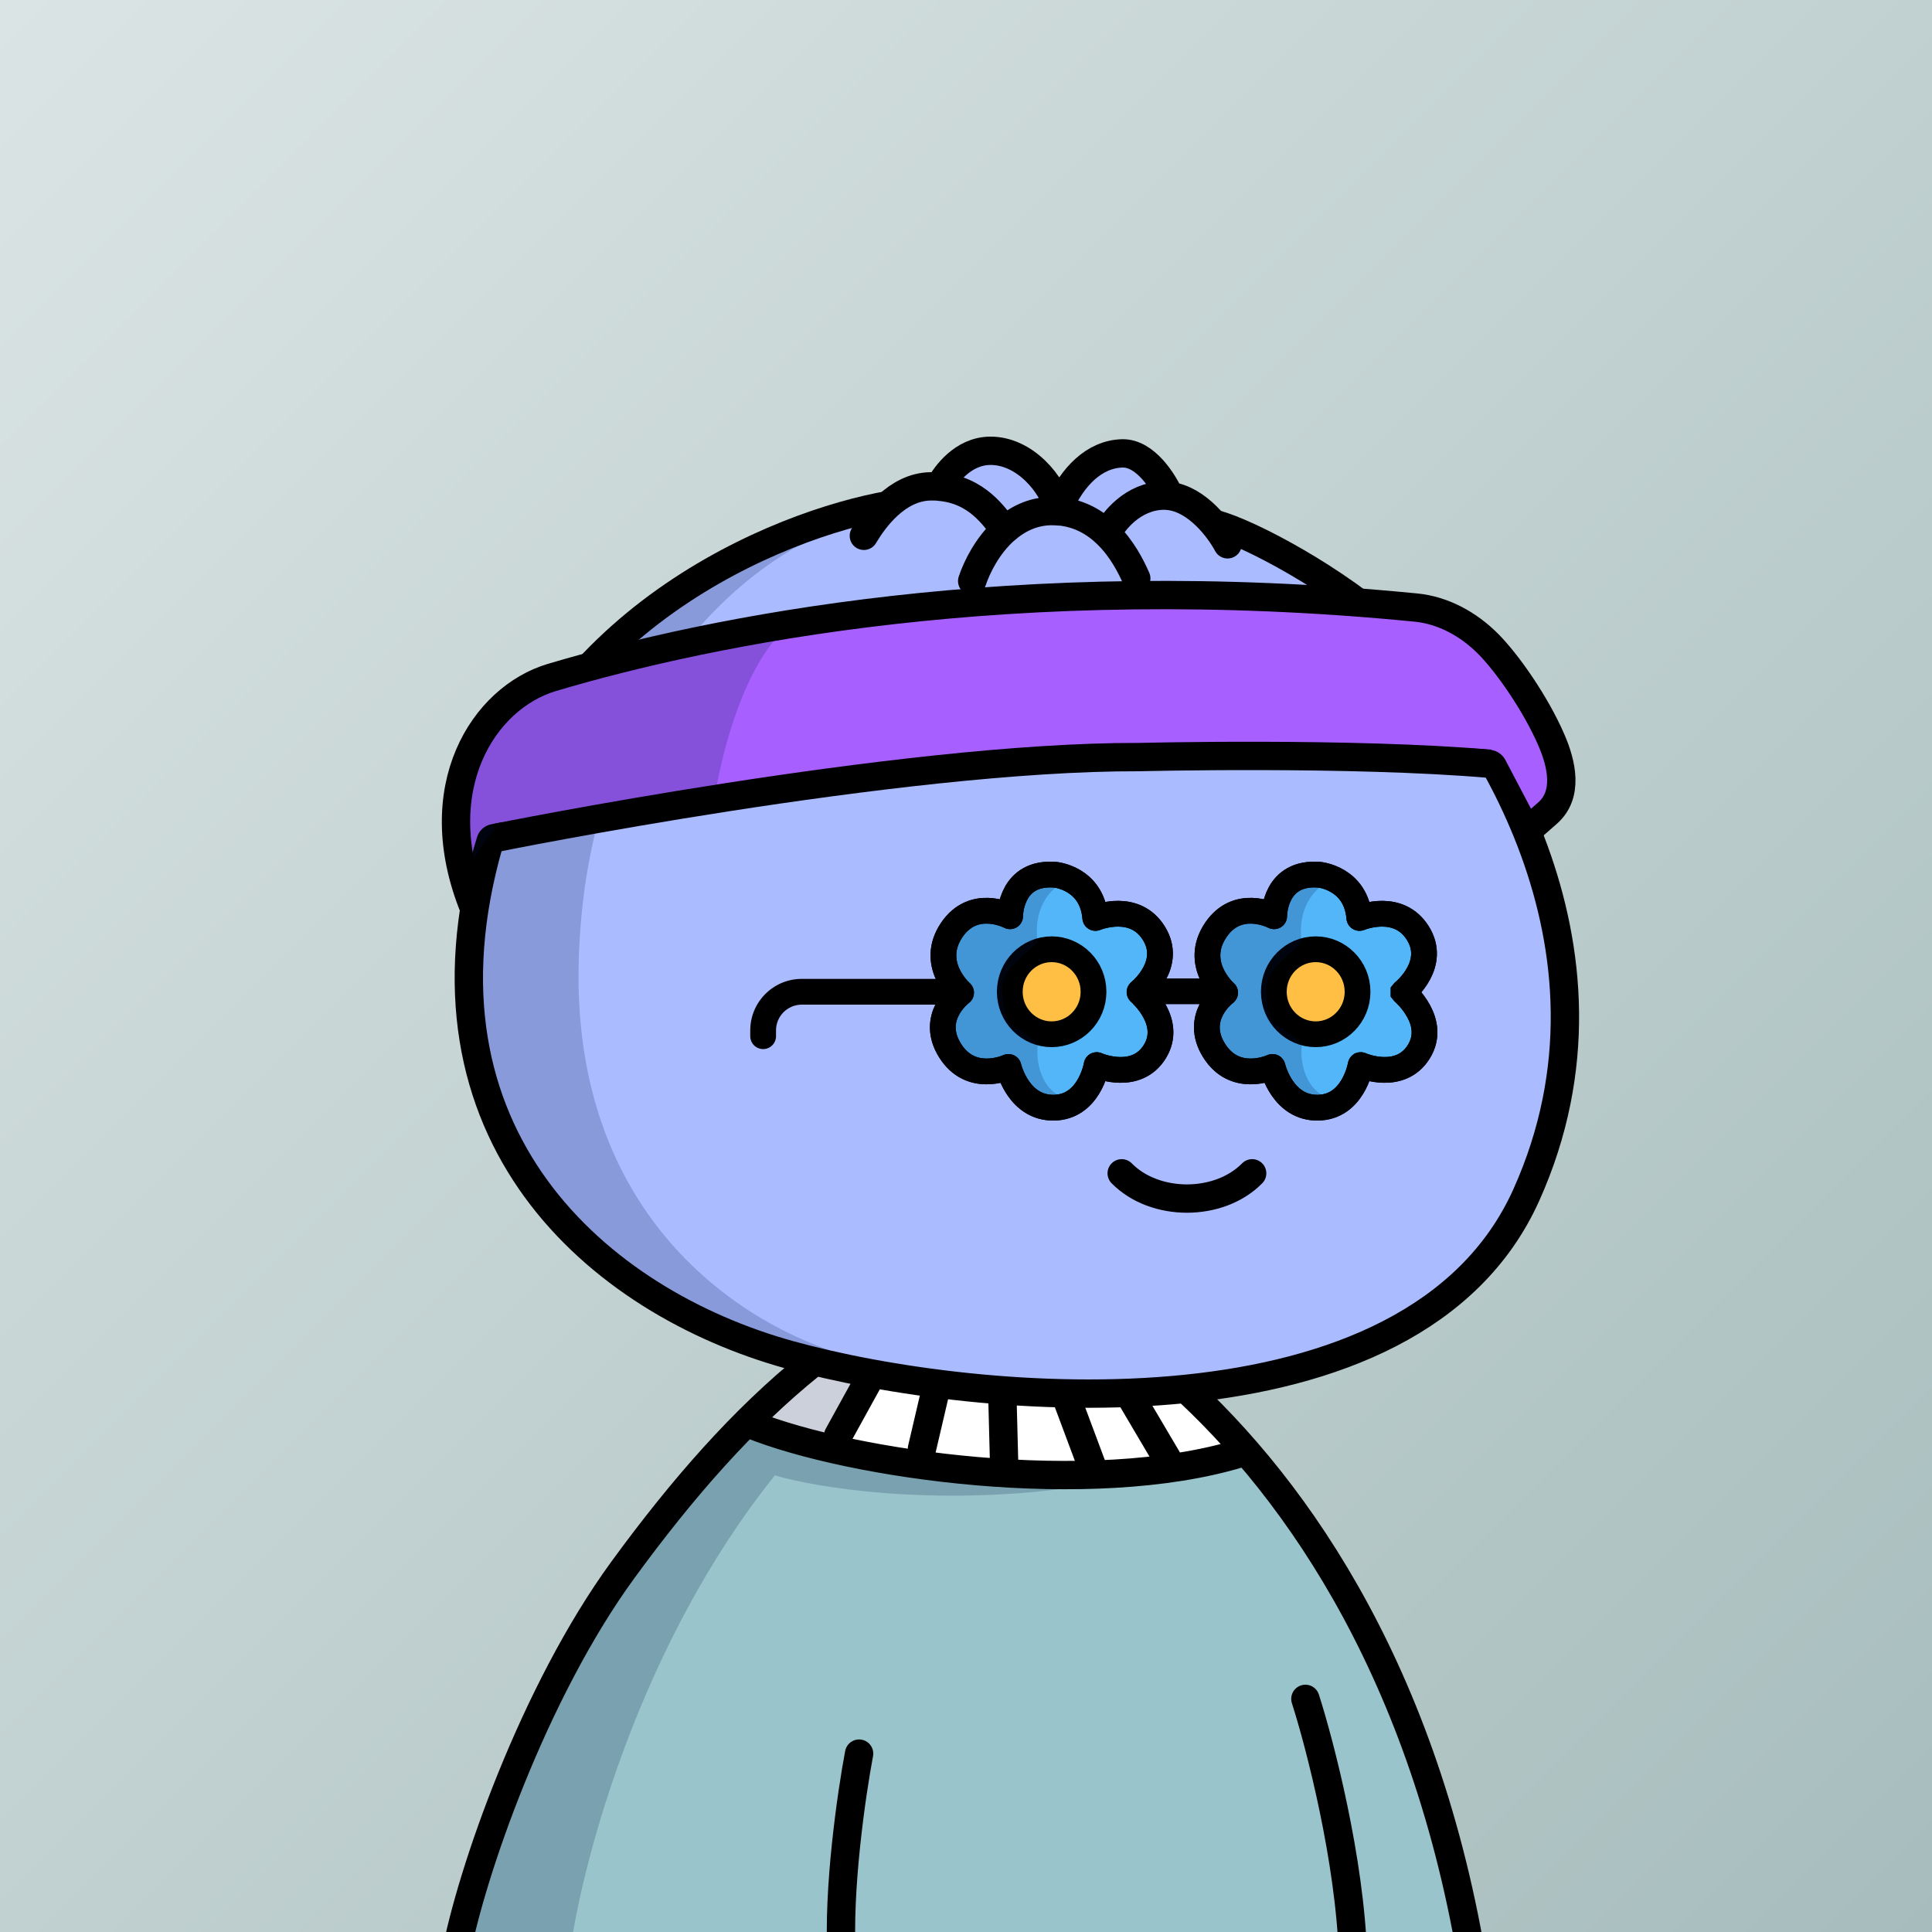
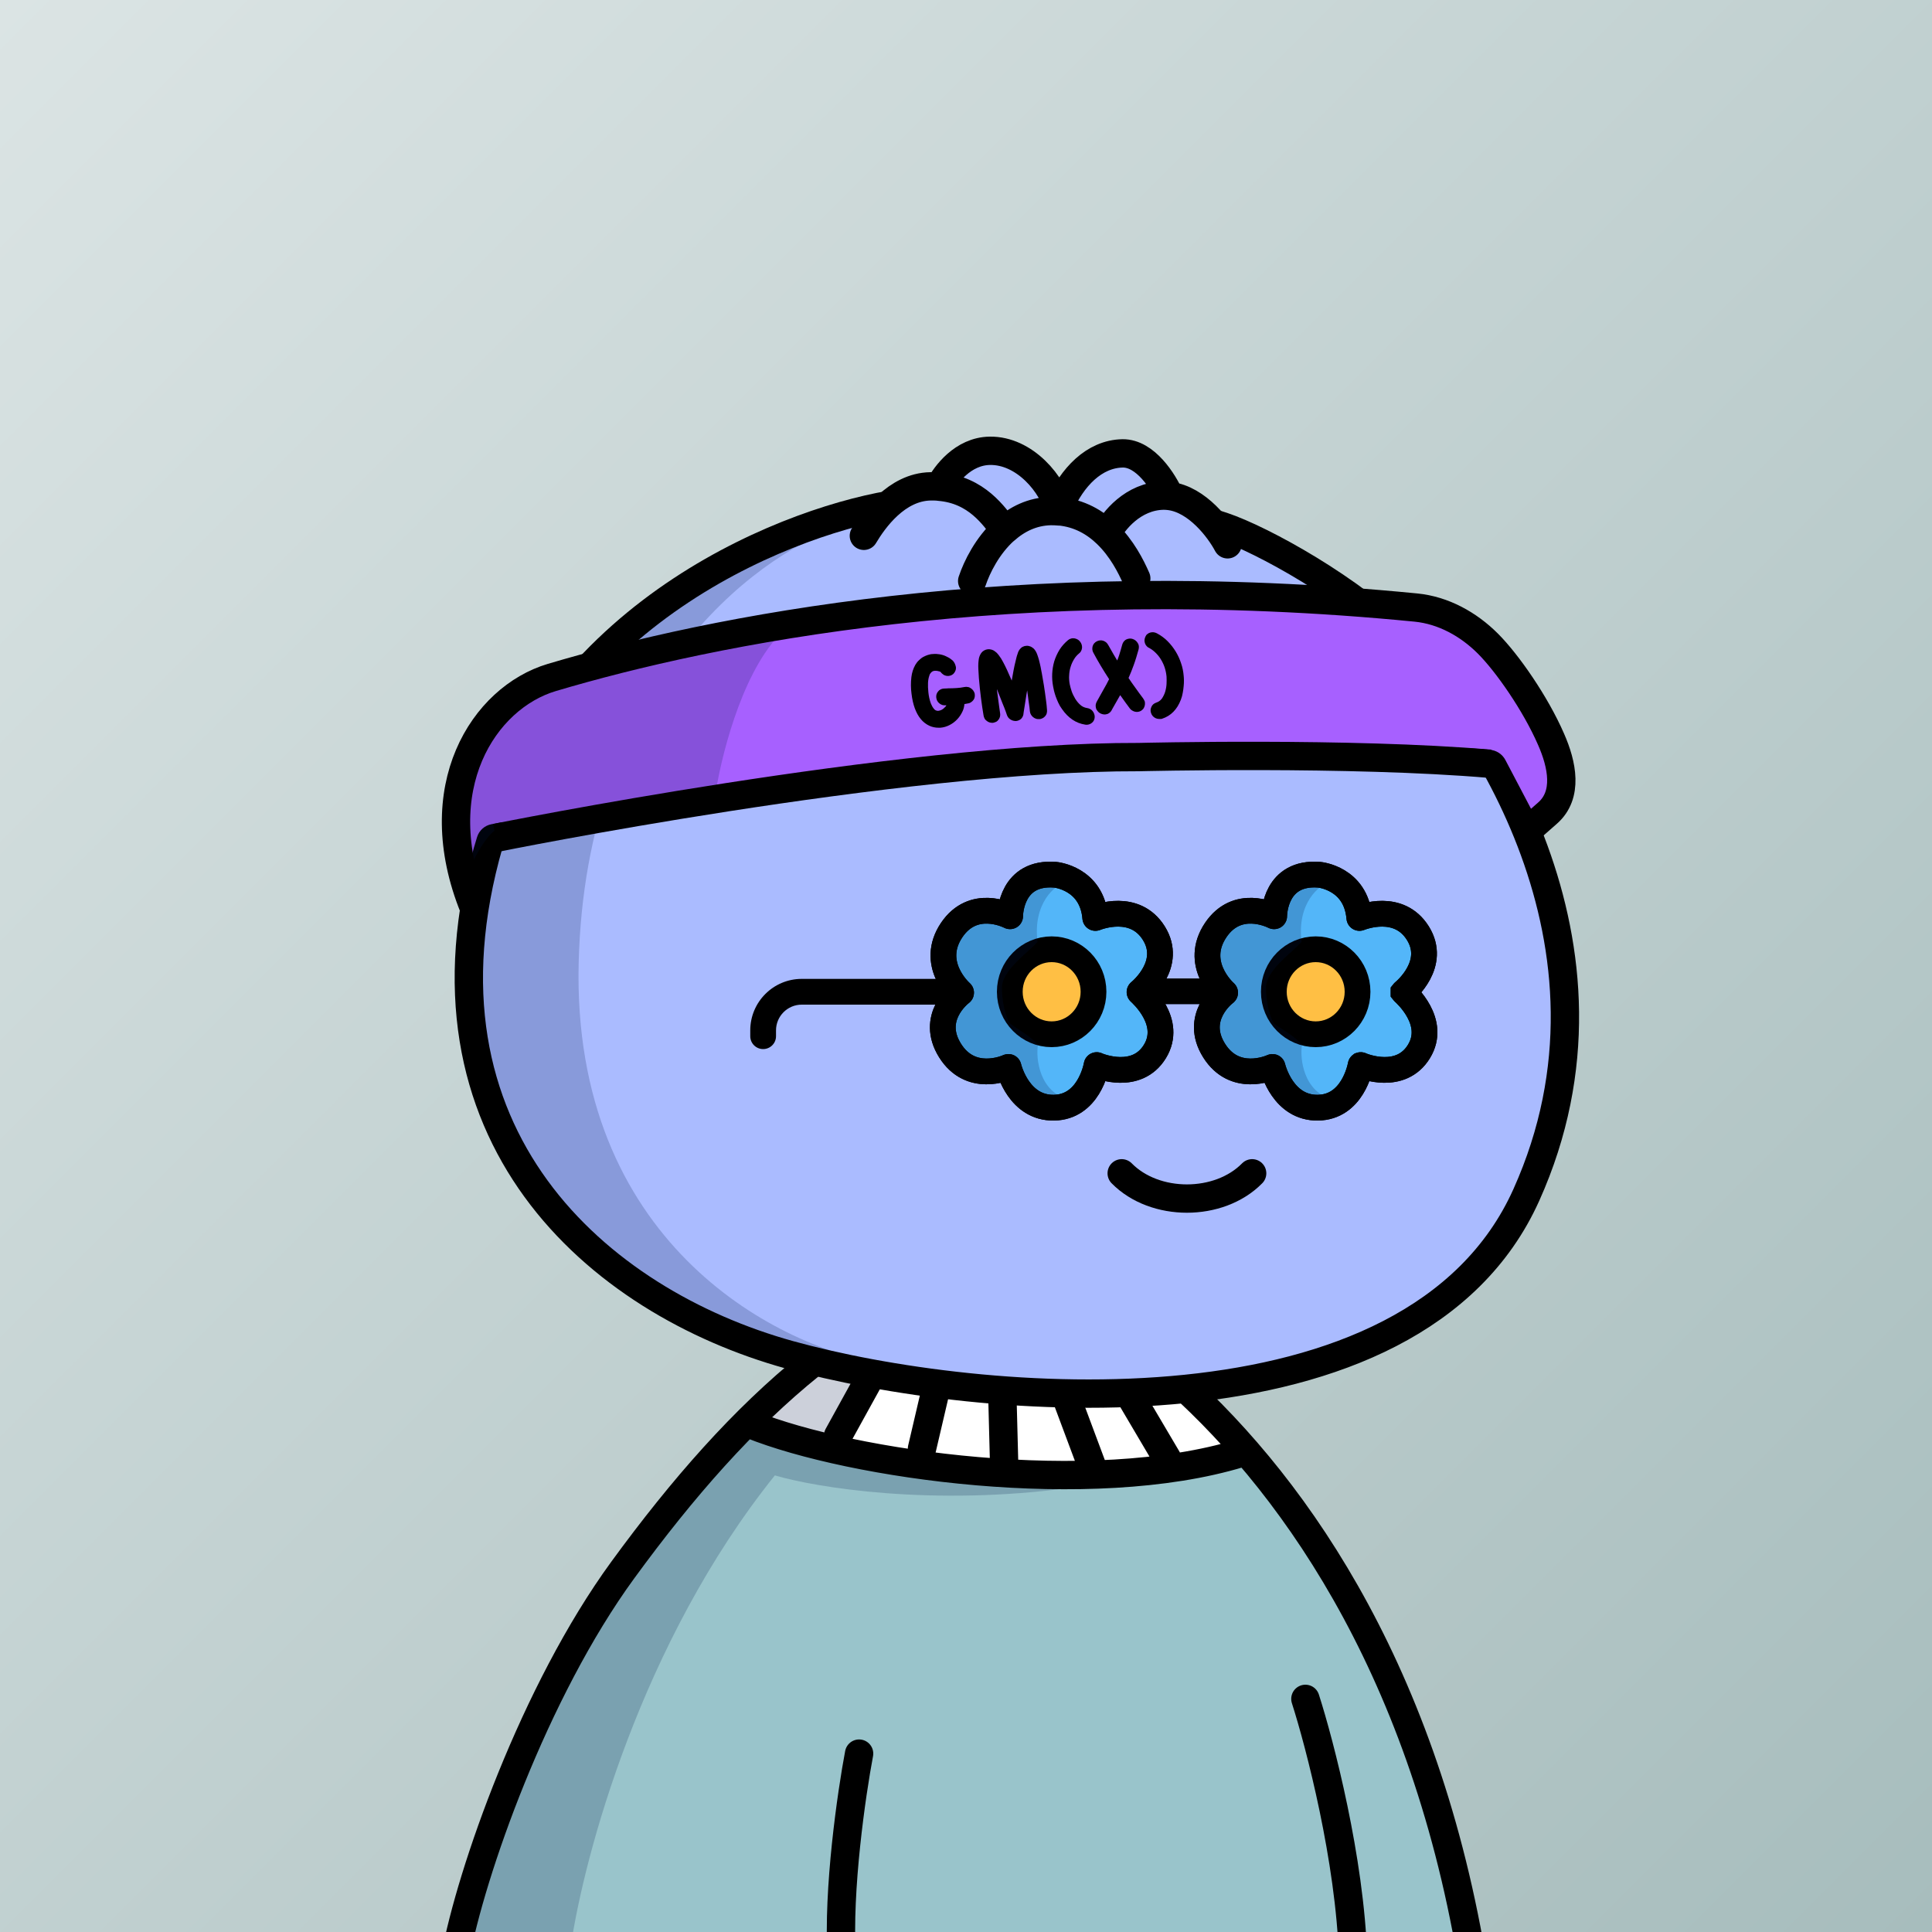
<svg xmlns="http://www.w3.org/2000/svg" preserveAspectRatio="xMidYMin meet" fill="none" viewBox="0 0 1500 1500">
  <g>
    <path fill="url(#prefix__paint0_linear_53_28788)" d="M0 0h1500v1500H0z" />
    <defs>
      <linearGradient id="prefix__paint0_linear_53_28788" x1="0" y1="0" x2="1500" y2="1500" gradientUnits="userSpaceOnUse">
        <stop stop-color="#DBE4E4" />
        <stop offset="1" stop-color="#A7BDBD" />
      </linearGradient>
    </defs>
    <g clip-path="url(#clip0_491_685)">
      <path d="M773 1011.5C543.4 1029.9 398.667 1353.5 355 1513H1138.5C1075.7 1127 868.667 1017.83 773 1011.5Z" fill="#99C4CB" />
      <path d="M962.5 1126C854.1 1166.8 658.333 1130.67 574 1107.5C598 1077.17 671.6 1016.1 774 1014.5C876.4 1012.9 942.333 1088.17 962.5 1126Z" fill="white" />
      <path d="M409.87 1339.62C462.691 1207.98 569.086 1113.24 605.384 1082.33L674 1033.5L749.5 1019.5C701.059 1045.48 675.372 1081.51 640 1120.5L648.5 1131.5L832 1155C723.6 1169.8 633.231 1154.83 601.597 1145.5C497.4 1275.38 453.489 1441.33 443.159 1511H353.699C350.414 1508.73 357.049 1471.27 409.87 1339.62Z" fill="#001647" fill-opacity="0.2" />
      <path d="M353.5 1519.5C365.5 1454.33 414.5 1313.6 483.5 1219C530.101 1155.11 577.468 1101.29 629.141 1059.66C710.278 994.299 826.037 996.323 905.02 1064.27C1000.08 1146.05 1103.44 1290.29 1142.5 1519.5M1013.5 1319C1024.83 1354.33 1048.1 1443.9 1050.5 1519.5M667 1361.5C661.167 1392.33 650.3 1467.1 653.5 1519.5M650.709 1114.61L701.499 1022.5M715.831 1124.68L740.999 1017M779.554 1134.48L776.499 1017M847.516 1137.5L802.499 1017M906.146 1132.43L844.499 1028M583 1106C661.315 1137.44 846.556 1163.72 963 1128.29" stroke="black" stroke-width="22" stroke-linecap="round" />
    </g>
    <defs>
      <clipPath id="clip0_491_685">
        <rect width="1500" height="1500" fill="white" />
      </clipPath>
    </defs>
    <g clip-path="url(#clip0_497_1194)">
      <path d="M379.667 654.812C432.345 471.574 618.472 401.981 699.114 390.653C740.985 382.718 849.655 375.215 949.364 408.675C980 418.956 1049.88 457.388 1091.92 499.818C1144.47 552.856 1272.97 732.052 1185.05 927.725C1097.12 1123.4 758.414 1092.29 612.749 1051.82C464.472 1010.63 314.48 881.563 379.667 654.812Z" fill="#AABBFF" />
      <path d="M449.293 747.204C454.734 531.068 585.306 432.345 649.911 410C432.292 459.565 365.296 655.455 364 747.204C377.99 984.871 584.496 1053.43 681 1058C601.498 1044.46 443.853 963.339 449.293 747.204Z" fill="#001647" fill-opacity="0.2" />
      <path d="M379.667 654.812C432.345 471.574 618.472 401.981 699.114 390.653C740.985 382.718 849.655 375.215 949.364 408.675C980 418.956 1049.88 457.388 1091.92 499.818C1144.47 552.856 1272.97 732.052 1185.05 927.725C1097.12 1123.4 758.414 1092.29 612.749 1051.82C464.472 1010.63 314.48 881.563 379.667 654.812Z" stroke="black" stroke-width="22" stroke-linecap="round" />
    </g>
    <defs>
      <clipPath id="prefix__clip0_299_662">
        <path fill="#fff" d="M0 0h1500v1500H0z" />
      </clipPath>
    </defs>
    <g clip-path="url(#clip0_624_3550)">
      <path d="M860.753 778.254C855.989 772.147 849.895 767.208 842.935 763.81C835.975 760.413 828.332 758.647 820.587 758.647C812.842 758.647 805.198 760.413 798.238 763.81C791.278 767.208 785.184 772.147 780.42 778.254" stroke="black" stroke-width="22" stroke-miterlimit="10" stroke-linecap="round" />
      <path d="M870.881 910.959C896.594 937.099 946.448 937.099 972.168 910.959" stroke="black" stroke-width="22" stroke-miterlimit="10" stroke-linecap="round" />
      <path d="M1052.5 778.254C1047.74 772.147 1041.64 767.208 1034.68 763.81C1027.72 760.413 1020.08 758.647 1012.33 758.647C1004.59 758.647 996.946 760.413 989.985 763.81C983.025 767.208 976.931 772.147 972.167 778.254" stroke="black" stroke-width="22" stroke-miterlimit="10" stroke-linecap="round" />
    </g>
    <defs>
      <clipPath id="clip0_624_3550">
        <rect width="1500" height="1500" fill="white" />
      </clipPath>
    </defs>
    <g clip-path="url(#clip0_924_580)">
      <path d="M582.499 804.5C582.499 810.023 586.976 814.5 592.499 814.5C598.022 814.5 602.499 810.023 602.499 804.5H582.499ZM747.333 760L622.499 760L622.499 780L747.333 780L747.333 760ZM582.499 800V804.5H602.499V800H582.499ZM622.499 760C600.408 760 582.499 777.908 582.499 800H602.499C602.499 788.954 611.453 780 622.499 780L622.499 760Z" fill="black" />
      <path d="M894.386 769.667H939.5" stroke="black" stroke-width="20" stroke-miterlimit="10" />
      <path d="M989.139 711.37C989.153 711.379 989.168 711.384 989.185 711.384C989.201 711.385 989.217 711.38 989.231 711.372C989.245 711.364 989.256 711.352 989.264 711.338C989.271 711.323 989.275 711.307 989.273 711.291C989.273 708.797 990.302 676.51 1024.25 679.154C1024.25 679.154 1052.73 681.648 1055.38 712.609C1055.38 712.623 1055.39 712.637 1055.4 712.649C1055.4 712.661 1055.41 712.672 1055.43 712.679C1055.44 712.687 1055.45 712.692 1055.47 712.693C1055.48 712.695 1055.5 712.693 1055.51 712.688C1057.55 711.899 1086.02 700.802 1100.84 724.526C1115.66 748.25 1091.4 768.865 1089.77 770.175C1089.76 770.184 1089.75 770.195 1089.74 770.207C1089.74 770.219 1089.73 770.233 1089.73 770.246C1089.73 770.26 1089.74 770.273 1089.74 770.285C1089.75 770.297 1089.76 770.308 1089.77 770.317C1091.29 771.825 1115.74 793.449 1101.63 816.416C1087.53 839.382 1058.56 827.946 1056.54 826.928C1056.53 826.92 1056.51 826.915 1056.5 826.914C1056.48 826.913 1056.47 826.916 1056.45 826.922C1056.44 826.929 1056.43 826.938 1056.42 826.95C1056.41 826.962 1056.4 826.977 1056.4 826.991C1056.01 829.186 1050.02 859.642 1023.17 859.997C996.331 860.352 988.538 830.488 988.031 828.428C988.028 828.415 988.022 828.403 988.013 828.393C988.005 828.382 987.994 828.374 987.982 828.368C987.97 828.362 987.957 828.359 987.944 828.358C987.93 828.358 987.917 828.36 987.905 828.365C986.014 829.225 958.529 841.055 942.611 815.603C926.693 790.15 949.534 772.03 951.156 770.791C951.167 770.783 951.176 770.772 951.183 770.76C951.189 770.747 951.193 770.734 951.193 770.72C951.193 770.706 951.189 770.692 951.183 770.68C951.176 770.667 951.167 770.657 951.156 770.649C949.573 769.228 926.574 747.864 943.893 722.088C960.507 697.495 987.019 710.297 989.139 711.37Z" fill="#53B6F9" stroke="black" stroke-width="20" stroke-miterlimit="10" />
      <path d="M784.139 711.37C784.153 711.379 784.168 711.384 784.185 711.384C784.201 711.385 784.217 711.38 784.231 711.372C784.245 711.364 784.256 711.352 784.264 711.338C784.271 711.323 784.275 711.307 784.273 711.291C784.273 708.797 785.302 676.51 819.251 679.154C819.251 679.154 847.732 681.648 850.383 712.609C850.384 712.623 850.389 712.637 850.397 712.649C850.404 712.661 850.414 712.672 850.427 712.679C850.439 712.687 850.453 712.692 850.467 712.693C850.481 712.695 850.496 712.693 850.509 712.688C852.55 711.899 881.024 700.802 895.843 724.526C910.661 748.25 886.404 768.865 884.766 770.175C884.756 770.184 884.748 770.195 884.743 770.207C884.737 770.219 884.734 770.233 884.734 770.246C884.734 770.26 884.737 770.273 884.743 770.285C884.748 770.297 884.756 770.308 884.766 770.317C886.285 771.825 910.74 793.449 896.634 816.416C882.527 839.382 853.563 827.946 851.538 826.928C851.525 826.92 851.511 826.915 851.496 826.914C851.481 826.913 851.466 826.916 851.453 826.922C851.439 826.929 851.427 826.938 851.419 826.95C851.41 826.962 851.405 826.977 851.403 826.991C851.008 829.186 845.019 859.642 818.175 859.997C791.331 860.352 783.538 830.488 783.031 828.428C783.028 828.415 783.022 828.403 783.013 828.393C783.005 828.382 782.994 828.374 782.982 828.368C782.97 828.362 782.957 828.359 782.944 828.358C782.93 828.358 782.917 828.36 782.905 828.365C781.014 829.225 753.529 841.055 737.611 815.603C721.693 790.15 744.534 772.03 746.156 770.791C746.167 770.783 746.176 770.772 746.183 770.76C746.189 770.747 746.193 770.734 746.193 770.72C746.193 770.706 746.189 770.692 746.183 770.68C746.176 770.667 746.167 770.657 746.156 770.649C744.573 769.228 721.574 747.864 738.893 722.088C755.507 697.495 782.019 710.297 784.139 711.37Z" fill="#53B6F9" stroke="black" stroke-width="20" stroke-miterlimit="10" />
      <path d="M1054 770C1054 788.336 1039.34 803 1021.5 803C1003.66 803 989 788.336 989 770C989 751.664 1003.66 737 1021.5 737C1039.34 737 1054 751.664 1054 770Z" fill="#FFBF44" stroke="black" stroke-width="20" />
      <path d="M849 770C849 788.336 834.339 803 816.5 803C798.661 803 784 788.336 784 770C784 751.664 798.661 737 816.5 737C834.339 737 849 751.664 849 770Z" fill="#FFBF44" stroke="black" stroke-width="20" />
      <path d="M1010.55 731.17C1006.77 701.733 1023.94 686.472 1032.99 685.021C1021.34 681.539 998.775 687.791 993.525 691.352C991.687 694.122 987.618 700.294 986.043 702.826C984.074 705.991 982.893 709.552 981.712 709.948C980.531 710.344 964.78 711.531 963.993 711.531C963.205 711.531 943.517 719.84 943.124 720.631C942.73 721.422 935.249 740.414 935.249 741.206C935.249 741.839 938.924 764.418 940.761 775.628C938.53 780.904 933.673 792.959 932.098 798.973C930.523 804.987 948.242 823.108 957.299 831.417L987.224 833.395L1016.76 859.905C1031.72 860.301 1059.6 859.668 1035.66 853.97C1011.72 848.272 1009.14 821.537 1010.85 811.382C1009.8 809.14 1003.45 804.418 1002.19 803.469C1000.61 802.282 989.193 795.016 988.8 794.225C988.406 793.433 983.287 785.124 982.893 767.319C982.578 753.076 1004.25 738.952 1010.55 731.17Z" fill="#001647" fill-opacity="0.2" />
      <path d="M805.55 731.17C801.77 701.733 818.938 686.472 827.994 685.021C816.339 681.539 793.775 687.791 788.525 691.352C786.687 694.122 782.618 700.294 781.043 702.826C779.074 705.991 777.893 709.552 776.712 709.948C775.531 710.344 759.78 711.531 758.993 711.531C758.205 711.531 738.517 719.84 738.124 720.631C737.73 721.422 730.249 740.414 730.249 741.206C730.249 741.839 733.924 764.418 735.761 775.628C733.53 780.904 728.673 792.959 727.098 798.973C725.523 804.987 743.242 823.108 752.299 831.417L782.224 833.395L811.756 859.905C826.719 860.301 854.597 859.668 830.657 853.97C806.716 848.272 804.144 821.537 805.85 811.382C804.8 809.14 798.447 804.418 797.187 803.469C795.612 802.282 784.193 795.016 783.8 794.225C783.406 793.433 778.287 785.124 777.893 767.319C777.578 753.076 799.25 738.952 805.55 731.17Z" fill="#001647" fill-opacity="0.2" />
      <path d="M989.139 711.37C989.153 711.379 989.168 711.384 989.185 711.384C989.201 711.385 989.217 711.38 989.231 711.372C989.245 711.364 989.256 711.352 989.264 711.338C989.271 711.323 989.275 711.307 989.273 711.291C989.273 708.797 990.302 676.51 1024.25 679.154C1024.25 679.154 1052.73 681.648 1055.38 712.609C1055.38 712.623 1055.39 712.637 1055.4 712.649C1055.4 712.661 1055.41 712.672 1055.43 712.679C1055.44 712.687 1055.45 712.692 1055.47 712.693C1055.48 712.695 1055.5 712.693 1055.51 712.688C1057.55 711.899 1086.02 700.802 1100.84 724.526C1115.66 748.25 1091.4 768.865 1089.77 770.175C1089.76 770.184 1089.75 770.195 1089.74 770.207C1089.74 770.219 1089.73 770.233 1089.73 770.246C1089.73 770.26 1089.74 770.273 1089.74 770.285C1089.75 770.297 1089.76 770.308 1089.77 770.317C1091.29 771.825 1115.74 793.449 1101.63 816.416C1087.53 839.382 1058.56 827.946 1056.54 826.928C1056.53 826.92 1056.51 826.915 1056.5 826.914C1056.48 826.913 1056.47 826.916 1056.45 826.922C1056.44 826.929 1056.43 826.938 1056.42 826.95C1056.41 826.962 1056.4 826.977 1056.4 826.991C1056.01 829.186 1050.02 859.642 1023.17 859.997C996.331 860.352 988.538 830.488 988.031 828.428C988.028 828.415 988.022 828.403 988.013 828.393C988.005 828.382 987.994 828.374 987.982 828.368C987.97 828.362 987.957 828.359 987.944 828.358C987.93 828.358 987.917 828.36 987.905 828.365C986.014 829.225 958.529 841.055 942.611 815.603C926.693 790.15 949.534 772.03 951.156 770.791C951.167 770.783 951.176 770.772 951.183 770.76C951.189 770.747 951.193 770.734 951.193 770.72C951.193 770.706 951.189 770.692 951.183 770.68C951.176 770.667 951.167 770.657 951.156 770.649C949.573 769.228 926.574 747.864 943.893 722.088C960.507 697.495 987.019 710.297 989.139 711.37Z" stroke="black" stroke-width="20" stroke-miterlimit="10" />
      <path d="M784.139 711.37C784.153 711.379 784.168 711.384 784.185 711.384C784.201 711.385 784.217 711.38 784.231 711.372C784.245 711.364 784.256 711.352 784.264 711.338C784.271 711.323 784.275 711.307 784.273 711.291C784.273 708.797 785.302 676.51 819.251 679.154C819.251 679.154 847.732 681.648 850.383 712.609C850.384 712.623 850.389 712.637 850.397 712.649C850.404 712.661 850.414 712.672 850.427 712.679C850.439 712.687 850.453 712.692 850.467 712.693C850.481 712.695 850.496 712.693 850.509 712.688C852.55 711.899 881.024 700.802 895.843 724.526C910.661 748.25 886.404 768.865 884.766 770.175C884.756 770.184 884.748 770.195 884.743 770.207C884.737 770.219 884.734 770.233 884.734 770.246C884.734 770.26 884.737 770.273 884.743 770.285C884.748 770.297 884.756 770.308 884.766 770.317C886.285 771.825 910.74 793.449 896.634 816.416C882.527 839.382 853.563 827.946 851.538 826.928C851.525 826.92 851.511 826.915 851.496 826.914C851.481 826.913 851.466 826.916 851.453 826.922C851.439 826.929 851.427 826.938 851.419 826.95C851.41 826.962 851.405 826.977 851.403 826.991C851.008 829.186 845.019 859.642 818.175 859.997C791.331 860.352 783.538 830.488 783.031 828.428C783.028 828.415 783.022 828.403 783.013 828.393C783.005 828.382 782.994 828.374 782.982 828.368C782.97 828.362 782.957 828.359 782.944 828.358C782.93 828.358 782.917 828.36 782.905 828.365C781.014 829.225 753.529 841.055 737.611 815.603C721.693 790.15 744.534 772.03 746.156 770.791C746.167 770.783 746.176 770.772 746.183 770.76C746.189 770.747 746.193 770.734 746.193 770.72C746.193 770.706 746.189 770.692 746.183 770.68C746.176 770.667 746.167 770.657 746.156 770.649C744.573 769.228 721.574 747.864 738.893 722.088C755.507 697.495 782.019 710.297 784.139 711.37Z" stroke="black" stroke-width="20" stroke-miterlimit="10" />
    </g>
    <defs>
      <clipPath id="clip0_924_580">
        <rect width="1500" height="1500" fill="white" />
      </clipPath>
    </defs>
    <style type="text/css">
	.st0{fill:#AABBFF;}
	.st1{fill:none;stroke:#000000;stroke-width:22;stroke-linecap:round;}
	.st2{fill:#A760FF;}
	.st3{fill:#001647;fill-opacity:0.2;}
	.st4{fill:none;stroke:#000000;stroke-width:22;}
</style>
    <path class="st0" d="M711.9,381.5L669.1,415l85.8,42c31.2-0.5,101.1-2.4,131.5-5.8c30.4-3.5,60.3-20.5,71.4-28.6l-45-35.2  l-22.1-27.1l-38.7-7.3l-35.4,36l-5.6-18.9l-31.9-12.7l-31.1,5.3L711.9,381.5z" />
    <path class="st1" d="M754.8,451.1c3.6-10.8,11.8-27.5,25.3-39.6 M882.2,449.1c-4.1-9.4-11.2-23.4-22.8-34.6 M670.7,416  c7.5-12.6,25.3-37.9,51.7-38.4c2.4,0,4.7,0,6.9,0.2 M780.1,411.6c9.4-8.4,21.2-14.5,35.7-14.8c2.4,0,4.7,0.1,6.9,0.3 M780.1,411.6  c-8.2-10.7-21.7-31.3-50.8-33.7 M953.1,422.6c-6.3-11.9-23.5-34.8-45-37.5 M859.4,414.5c4.8-9.7,20.2-29.3,43.9-29.7  c1.6,0,3.2,0.1,4.8,0.3 M859.4,414.5c-9.2-8.9-21.2-16-36.8-17.5 M729.3,377.9c4.8-9.2,18.3-27.6,39.2-27.9  c26.9-0.4,49,25.8,54.1,47.1 M908.1,385.1c-4.8-10.8-18.7-33.3-36.5-33.1c-22.2,0.4-39.3,18.7-49,41" />
    <path class="st2" d="M370.4,649.9c-3.5,11-6.3,22.8-8.2,31c-0.2,0.9-0.7,1.7-1.3,2.3c-0.7,0.6-1.5,1-2.4,1.1  c-0.9,0.1-1.8-0.1-2.6-0.5c-0.8-0.4-1.4-1.1-1.8-1.9c-1.2-2.4-2.2-5-3-7.6c-3-9.8,2.8-22.3,0.4-27.3c-2.4-5.1-0.8-14.6,1.1-22.2  c1.5-6,2.6-12.2,3.3-18.3c0.2-2-0.5-14.4,0.9-18c1.1-3,6.9-15.4,8.9-19.6c0.4-0.9,1.1-1.6,1.9-2l30.1-19.9c0.2-0.1,3.5-12,3.7-12.1  l84.5-18.8c0.1-0.1,0.3-0.1,0.4-0.1l97.6-23.3c0.2,0,0.4-0.1,0.5-0.1l95.5-10.7l127.1-17.4c0.2,0,0.3,0,0.5,0l163.3-2.5l0.5,0l0.1,0  c4.3,0.4,54.5,4.6,67.9,4.9c14,0.3,47,2.7,62.9,4.9c15.8,2.3,23.6,7.6,29.2,11.7c5.6,4,25.9,9.2,32.6,16.8  c6.7,7.6,23.8,40.3,22.8,41.1c-4.3,3.3,19.8,35.2,22.2,41.4c0.2,0.6,0.3,1.2,0.3,1.8l4,29.9c0,1.1-0.5,2-1.2,2.8l-14.4,15.2  c-0.5,0.5-1.1,0.9-1.8,1.2c-0.7,0.2-1.4,0.3-2.2,0.1c-0.7-0.1-1.4-0.4-2-0.9c-0.6-0.5-1-1.1-1.3-1.7l-21.6-41.1  c-2.4-4.6-7-7.6-12.2-8l-18.7-1.4l-114.8,2.4L812,589.5l-0.4,0l-281,34.1l-0.2,0l-116.9,20.5c-0.8,0.1-1.6,0.1-2.3-0.2l-14.1-5.4  c-0.7-0.3-1.6-0.4-2.3-0.2l-5.8,0.2l-7.4,1.4C376.3,640.9,372,644.7,370.4,649.9z" />
    <path class="st3" d="M604.4,493.6c-29.7,32-45.2,96.8-49.3,125.1c-51.4,7.1-156.6,21.9-166.4,23.8c-9.8,2-21.7,25.5-26.4,37  l-12.6-31.8l6.8-50.1c3-6.9,3.2-26.6,27.7-50c24.5-23.4,95.5-37,127.9-40.8L604.4,493.6z" />
    <path class="st4" d="M1185.7,645.2l15.8-13.9c16.2-14.2,11.4-37.7,2.7-57.4c-12-27.6-33.9-59.1-49-74.2  c-15.1-15.1-34.6-25.9-55.9-28c-311.8-30.6-547.8,17.7-670.9,54.3c-52.9,15.8-98.2,85.6-60.4,178.9" />
    <path class="st4" d="M385,650.5c0,0,313-63.3,499.3-62.7c0,0,164.2-4.1,272.7,5.2" />
    <g>
-       <path d="M753.8,534.4c-0.7-0.5-1.5-0.9-2.4-1c-0.9-0.2-1.7-0.2-2.6,0c-2,0.4-4.1,0.7-6.1,0.8c-1.7,0.1-3.5,0.2-5.3,0.2   c-0.7,0-1.5,0-2.3,0.1c-0.7,0-1.5,0.1-2.3,0.1l-0.1,0l-0.1,0c-0.9,0.1-1.7,0.3-2.4,0.7c-0.8,0.4-1.4,0.9-1.9,1.6   c-0.5,0.6-1,1.4-1.2,2.2c-0.2,0.8-0.3,1.6-0.2,2.4c0.1,0.9,0.3,1.7,0.7,2.5c0.4,0.8,1,1.5,1.6,2c0.7,0.6,1.4,1,2.3,1.3   c0.8,0.3,1.7,0.3,2.5,0.3c0.3,0,0.6,0,0.8,0c-0.3,0.6-0.7,1.1-1.2,1.5l-0.1,0.1c-1.3,1.5-3.1,2.5-5.1,2.7c-0.6,0-1.3-0.1-1.9-0.4   c-0.6-0.3-1.1-0.7-1.5-1.3c-1-1.2-1.7-2.6-2.3-4.1c-1-2.7-1.6-5.6-1.9-8.5c-0.6-5.6-0.4-9.9,0.7-12.9l0-0.1c0.2-0.7,0.5-1.4,1-2   c0.4-0.6,1-1,1.6-1.4c0.5-0.2,1.1-0.4,1.7-0.4c0.6,0,1.3,0,1.9,0.1c0.6,0.1,1.1,0.2,1.7,0.4c0.3,0.1,0.6,0.2,0.8,0.3   c0.6,0.9,1.5,1.7,2.4,2.3c1.2,0.7,2.5,1,3.9,0.9c0.9-0.1,1.7-0.3,2.4-0.7c0.8-0.4,1.4-0.9,1.9-1.6c0.5-0.7,0.9-1.4,1.2-2.3   c0.2-0.8,0.3-1.7,0.1-2.6c-0.2-0.9-0.5-1.8-0.9-2.6c-0.6-1.2-1.5-2.3-2.6-3c-1.2-1-2.6-1.8-4-2.4c-1.6-0.8-3.3-1.3-5.1-1.6   c-1.7-0.3-3.5-0.4-5.2-0.2c-1.3,0-2.6,0.3-3.9,0.7c-1.2,0.4-2.4,0.9-3.5,1.5c-1.3,0.7-2.4,1.6-3.4,2.6c-1.1,1-2,2.2-2.8,3.5   c-1.7,3-2.7,6.2-3.1,9.6c-0.5,4.3-0.5,8.6,0.1,12.9c1,8.5,3.4,15.1,7.2,19.7c1.8,2.2,4.1,4,6.7,5.2c2.2,1,4.6,1.5,7,1.5   c0.3,0,0.7,0,1,0l0.4,0l0.1,0c2.5-0.2,4.9-0.9,7.2-2.1c4.5-2.3,8-6.1,10.1-10.8c0.8-1.7,1.2-3.6,1.4-5.5c0.3,0,0.5-0.1,0.8-0.1   c0.7-0.1,1.4-0.3,2.1-0.4c0.9-0.1,1.7-0.5,2.4-1c0.7-0.5,1.3-1.1,1.8-1.8c0.5-0.7,0.8-1.5,0.9-2.4c0.1-0.9,0.1-1.7-0.1-2.6   C756.2,536.7,755.2,535.3,753.8,534.4z" />
-       <path d="M812.2,544.3c-0.3-2-0.6-4.2-0.9-6.7c-0.2-1.1-0.3-2.2-0.5-3.3c-0.2-1.4-0.4-2.9-0.7-4.4c-0.4-2.5-0.8-4.9-1.2-7l-0.3-1.5   c-0.4-2.5-0.9-4.8-1.4-6.8c-0.4-1.8-0.8-3.2-1.2-4.4c-0.3-1.1-0.8-2.3-1.2-3.3c-0.4-0.9-0.9-1.7-1.5-2.5c-0.5-0.7-1.2-1.3-1.9-1.7   c-0.8-0.6-1.8-1-2.8-1.2c-1-0.2-2.1-0.1-3.1,0.1c-1,0.3-1.9,0.7-2.7,1.4c-0.8,0.7-1.4,1.5-1.9,2.4c-0.4,0.8-0.7,1.6-0.9,2.4   c-0.3,0.8-0.6,1.7-0.8,2.6c-0.2,0.9-0.5,2-0.8,3.3c-0.5,1.9-1,4.3-1.5,6.9c-0.4,2.4-0.9,5-1.4,7.8c-2.5-5.9-4.7-10.7-6.6-14.2   c-1-2-2.2-3.9-3.6-5.7c-0.4-0.5-0.8-0.9-1.2-1.4c-0.4-0.4-0.8-0.8-1.3-1.1c-0.9-0.8-2-1.4-3.3-1.7c-0.8-0.2-1.7-0.3-2.5-0.2l-0.1,0   c-1,0.1-1.9,0.4-2.8,0.9c-0.9,0.5-1.6,1.1-2.2,1.9c-0.4,0.6-0.8,1.2-1.1,1.9c-0.4,0.8-0.6,1.7-0.8,2.5c-0.2,1.1-0.3,2.3-0.4,3.5   c-0.1,1.4-0.1,3,0,4.8c0.1,2,0.2,4.3,0.4,6.8c0.2,2.6,0.5,5.4,0.8,8.5c0.3,2.6,0.6,5.1,0.9,7.6c0.3,2.5,0.6,4.6,0.9,6.5   c0.3,1.9,0.6,4,1,6.3c0.1,0.9,0.4,1.7,0.8,2.5c0.4,0.8,1,1.4,1.7,1.9c1.2,1,2.7,1.5,4.2,1.5c0.2,0,0.4,0,0.5,0l0.3,0l0.2-0.1   c0.7-0.1,1.4-0.4,2.1-0.7c0.8-0.4,1.4-1,1.9-1.7c0.5-0.7,0.9-1.5,1.1-2.3c0.2-0.9,0.2-1.7,0.1-2.5c-0.3-2.1-0.6-4-0.8-5.7l-0.8-5.9   c-0.3-2.2-0.6-4.5-0.9-6.9l0-0.3c0.2,0.4,0.4,0.9,0.6,1.4l3.6,9.2c0.5,1.3,1,2.6,1.5,3.7c0.7,1.7,1.4,3.7,2.1,5.8   c0.5,1.4,1.4,2.6,2.7,3.4c1.2,0.8,2.7,1.2,4.1,1.2l0.1,0l0.1,0c1.4-0.1,2.8-0.7,3.9-1.6c1-1,1.7-2.3,1.9-3.7l0-0.2l0,0   c0-0.2,0.1-0.7,0.2-1.5c0.2-1.1,0.4-2.6,0.7-4.4c0.3-1.8,0.6-4,1-6.4c0.3-1.9,0.6-4,1-6c0.2,1.5,0.4,3,0.6,4.5   c0.3,2.3,0.5,4.3,0.8,6c0.3,1.7,0.5,3.7,0.7,5.8c0.2,1.8,1.1,3.3,2.4,4.4c0.7,0.6,1.4,1,2.3,1.3c0.8,0.3,1.6,0.3,2.5,0.3l0.1,0   l0.1,0c0.9,0,1.7-0.3,2.5-0.7c0.8-0.4,1.4-0.9,2-1.6c0.6-0.7,1-1.4,1.2-2.3c0.2-0.8,0.3-1.7,0.2-2.5   C812.7,548.5,812.5,546.3,812.2,544.3z" />
-       <path d="M848.4,552.2c-0.5-0.7-1.2-1.3-2-1.7c-0.8-0.4-1.6-0.7-2.5-0.8c-1.9-0.3-3.7-1.1-5.1-2.4c-1.6-1.4-2.9-3-4-4.8   c-1.1-1.9-2.1-3.8-2.8-5.9c-0.6-1.8-1.1-3.7-1.5-5.5c-0.4-2.3-0.6-4.7-0.4-7c0.1-2.2,0.5-4.5,1.2-6.6c0.6-2,1.5-3.9,2.6-5.7   c1-1.7,2.3-3.2,3.8-4.4c0.7-0.5,1.3-1.2,1.7-2c0.4-0.8,0.6-1.6,0.7-2.5c0.1-1.8-0.5-3.5-1.6-4.8c-0.5-0.7-1.2-1.3-2-1.7   c-0.8-0.4-1.6-0.7-2.4-0.8c-0.9-0.1-1.7-0.1-2.6,0.2c-0.8,0.2-1.6,0.6-2.3,1.2c-2.5,2.1-4.7,4.5-6.5,7.3c-1.8,2.9-3.2,6-4.2,9.2   c-1.8,6.2-2.1,12.9-0.9,19.3c0.2,1,0.5,2.2,0.7,3.4c0.4,1.5,0.8,3,1.3,4.4c0.6,1.6,1.2,3.2,2,4.9c0.8,1.8,1.8,3.5,3,5.1   c4.8,6.9,10.8,10.9,17.9,12c0.2,0,0.5,0.1,0.7,0.1c0.1,0,0.2,0,0.3,0l0.5,0c1.5-0.1,2.9-0.7,4-1.7c1.1-1,1.8-2.4,1.9-3.9   c0.1-0.9,0-1.7-0.3-2.6C849.3,553.6,848.9,552.8,848.4,552.2z" />
-       <path d="M887.5,542.2c-2.2-2.9-4.3-5.8-6.2-8.5c-1.8-2.4-3.5-4.9-5.1-7.3c1.4-3.2,2.8-6.6,4-10c1.4-3.8,2.6-7.9,3.8-12.2   c0.2-0.8,0.3-1.7,0.2-2.6c-0.1-0.9-0.4-1.7-0.9-2.4c-0.9-1.5-2.3-2.6-3.9-3.1c-0.8-0.3-1.7-0.4-2.5-0.3c-0.9,0.1-1.7,0.3-2.5,0.7   c-0.8,0.4-1.4,1-2,1.7c-0.5,0.7-0.9,1.5-1.1,2.3c-0.8,3-1.6,5.6-2.3,7.9c-0.5,1.5-1,3-1.6,4.4c-1-1.6-1.9-3.2-2.8-4.7   c-1.4-2.4-2.8-4.8-4.1-7.2c-0.4-0.8-1-1.5-1.6-2.1c-0.7-0.6-1.5-1-2.3-1.3c-0.8-0.3-1.7-0.4-2.6-0.3c-0.9,0.1-1.7,0.3-2.4,0.7   c-0.8,0.4-1.5,0.9-2.1,1.6c-0.6,0.7-1,1.5-1.2,2.3c-0.2,0.8-0.3,1.7-0.2,2.6c0.1,0.9,0.4,1.7,0.8,2.4c3.6,6.8,7.8,13.7,12.2,20.5   c-1.4,2.8-2.8,5.5-4.3,8c-1.6,2.8-3.2,5.7-4.8,8.6l-0.5,0.9c-0.4,0.8-0.7,1.6-0.8,2.4c-0.1,0.9,0,1.7,0.2,2.5   c0.2,0.9,0.6,1.6,1.2,2.3c0.5,0.7,1.2,1.3,1.9,1.7c1.1,0.6,2.3,1,3.6,1c0.2,0,0.3,0,0.5,0c1-0.1,2.1-0.4,2.9-1   c0.9-0.6,1.6-1.4,2.1-2.3l0.4-0.8c1.1-1.9,2.2-3.9,3.3-5.8l0.4-0.7c0.8-1.4,1.6-2.9,2.5-4.4c0.4,0.5,0.7,1,1.1,1.5   c0.6,0.8,1.1,1.6,1.7,2.4c1,1.5,2.1,2.9,3.2,4.4l1.4,1.9c0.7,1,1.7,1.7,2.8,2.2c1,0.5,2.2,0.7,3.3,0.6c1.2-0.1,2.3-0.5,3.2-1.2   c0.7-0.5,1.3-1.1,1.7-1.9c0.4-0.7,0.7-1.6,0.8-2.4c0.1-0.9,0.1-1.8-0.1-2.6C888.4,543.7,888,542.9,887.5,542.2z" />
-       <path d="M919.2,528.1c0-1.2-0.1-2.3-0.2-3.5c-0.3-3.3-0.9-6.5-2-9.6c-1-3.1-2.4-6.2-4.1-9c-1.8-3-4-5.8-6.5-8.3   c-2.4-2.4-5.2-4.4-8.2-6c-0.8-0.4-1.6-0.7-2.5-0.8c-0.9-0.1-1.8,0-2.6,0.2c-0.8,0.2-1.6,0.6-2.3,1.2c-0.7,0.5-1.2,1.2-1.5,2   c-0.4,0.8-0.6,1.6-0.7,2.5c-0.1,0.9,0.1,1.7,0.3,2.5c0.3,0.9,0.7,1.6,1.3,2.3c0.6,0.7,1.3,1.2,2.1,1.5c1.8,1,3.5,2.3,5,3.8   c1.6,1.6,3,3.3,4.1,5.2c1.2,2,2.2,4.1,2.9,6.3c0.7,2.2,1.2,4.6,1.4,6.9c0.1,1.9,0.1,3.8,0,5.7c-0.1,2.1-0.5,4.2-1.1,6.2   c-0.6,1.9-1.5,3.7-2.6,5.3c-1.1,1.4-2.6,2.5-4.3,3c-0.8,0.3-1.6,0.7-2.2,1.2c-0.7,0.6-1.2,1.3-1.5,2c-0.4,0.8-0.6,1.6-0.7,2.5   c0,0.9,0.1,1.7,0.4,2.5c0.5,1.5,1.5,2.7,2.8,3.5c1.1,0.7,2.4,1,3.7,1c0.2,0,0.3,0,0.5,0l0.6,0l0.1,0c0.3,0,0.6-0.1,0.9-0.2   c6.7-2.2,11.6-7.1,14.5-14.7c0.7-1.8,1.2-3.6,1.5-5.5c0.3-1.8,0.6-3.5,0.7-5.1C919.2,531.1,919.2,529.6,919.2,528.1z" />
+       <path fill="black" d="M753.8,534.4c-0.7-0.5-1.5-0.9-2.4-1c-0.9-0.2-1.7-0.2-2.6,0c-2,0.4-4.1,0.7-6.1,0.8c-1.7,0.1-3.5,0.2-5.3,0.2   c-0.7,0-1.5,0-2.3,0.1c-0.7,0-1.5,0.1-2.3,0.1l-0.1,0l-0.1,0c-0.9,0.1-1.7,0.3-2.4,0.7c-0.8,0.4-1.4,0.9-1.9,1.6   c-0.5,0.6-1,1.4-1.2,2.2c-0.2,0.8-0.3,1.6-0.2,2.4c0.1,0.9,0.3,1.7,0.7,2.5c0.4,0.8,1,1.5,1.6,2c0.7,0.6,1.4,1,2.3,1.3   c0.8,0.3,1.7,0.3,2.5,0.3c0.3,0,0.6,0,0.8,0c-0.3,0.6-0.7,1.1-1.2,1.5l-0.1,0.1c-1.3,1.5-3.1,2.5-5.1,2.7c-0.6,0-1.3-0.1-1.9-0.4   c-0.6-0.3-1.1-0.7-1.5-1.3c-1-1.2-1.7-2.6-2.3-4.1c-1-2.7-1.6-5.6-1.9-8.5c-0.6-5.6-0.4-9.9,0.7-12.9l0-0.1c0.2-0.7,0.5-1.4,1-2   c0.4-0.6,1-1,1.6-1.4c0.5-0.2,1.1-0.4,1.7-0.4c0.6,0,1.3,0,1.9,0.1c0.6,0.1,1.1,0.2,1.7,0.4c0.3,0.1,0.6,0.2,0.8,0.3   c0.6,0.9,1.5,1.7,2.4,2.3c1.2,0.7,2.5,1,3.9,0.9c0.9-0.1,1.7-0.3,2.4-0.7c0.8-0.4,1.4-0.9,1.9-1.6c0.5-0.7,0.9-1.4,1.2-2.3   c0.2-0.8,0.3-1.7,0.1-2.6c-0.2-0.9-0.5-1.8-0.9-2.6c-0.6-1.2-1.5-2.3-2.6-3c-1.2-1-2.6-1.8-4-2.4c-1.6-0.8-3.3-1.3-5.1-1.6   c-1.7-0.3-3.5-0.4-5.2-0.2c-1.3,0-2.6,0.3-3.9,0.7c-1.2,0.4-2.4,0.9-3.5,1.5c-1.3,0.7-2.4,1.6-3.4,2.6c-1.1,1-2,2.2-2.8,3.5   c-1.7,3-2.7,6.2-3.1,9.6c-0.5,4.3-0.5,8.6,0.1,12.9c1,8.5,3.4,15.1,7.2,19.7c1.8,2.2,4.1,4,6.7,5.2c2.2,1,4.6,1.5,7,1.5   c0.3,0,0.7,0,1,0l0.4,0l0.1,0c2.5-0.2,4.9-0.9,7.2-2.1c4.5-2.3,8-6.1,10.1-10.8c0.8-1.7,1.2-3.6,1.4-5.5c0.3,0,0.5-0.1,0.8-0.1   c0.7-0.1,1.4-0.3,2.1-0.4c0.9-0.1,1.7-0.5,2.4-1c0.7-0.5,1.3-1.1,1.8-1.8c0.5-0.7,0.8-1.5,0.9-2.4c0.1-0.9,0.1-1.7-0.1-2.6   C756.2,536.7,755.2,535.3,753.8,534.4z" />
+       <path fill="black" d="M812.2,544.3c-0.3-2-0.6-4.2-0.9-6.7c-0.2-1.1-0.3-2.2-0.5-3.3c-0.2-1.4-0.4-2.9-0.7-4.4c-0.4-2.5-0.8-4.9-1.2-7l-0.3-1.5   c-0.4-2.5-0.9-4.8-1.4-6.8c-0.4-1.8-0.8-3.2-1.2-4.4c-0.3-1.1-0.8-2.3-1.2-3.3c-0.4-0.9-0.9-1.7-1.5-2.5c-0.5-0.7-1.2-1.3-1.9-1.7   c-0.8-0.6-1.8-1-2.8-1.2c-1-0.2-2.1-0.1-3.1,0.1c-1,0.3-1.9,0.7-2.7,1.4c-0.8,0.7-1.4,1.5-1.9,2.4c-0.4,0.8-0.7,1.6-0.9,2.4   c-0.3,0.8-0.6,1.7-0.8,2.6c-0.2,0.9-0.5,2-0.8,3.3c-0.5,1.9-1,4.3-1.5,6.9c-0.4,2.4-0.9,5-1.4,7.8c-2.5-5.9-4.7-10.7-6.6-14.2   c-1-2-2.2-3.9-3.6-5.7c-0.4-0.5-0.8-0.9-1.2-1.4c-0.4-0.4-0.8-0.8-1.3-1.1c-0.9-0.8-2-1.4-3.3-1.7c-0.8-0.2-1.7-0.3-2.5-0.2l-0.1,0   c-1,0.1-1.9,0.4-2.8,0.9c-0.9,0.5-1.6,1.1-2.2,1.9c-0.4,0.6-0.8,1.2-1.1,1.9c-0.4,0.8-0.6,1.7-0.8,2.5c-0.2,1.1-0.3,2.3-0.4,3.5   c-0.1,1.4-0.1,3,0,4.8c0.1,2,0.2,4.3,0.4,6.8c0.2,2.6,0.5,5.4,0.8,8.5c0.3,2.6,0.6,5.1,0.9,7.6c0.3,2.5,0.6,4.6,0.9,6.5   c0.3,1.9,0.6,4,1,6.3c0.1,0.9,0.4,1.7,0.8,2.5c0.4,0.8,1,1.4,1.7,1.9c1.2,1,2.7,1.5,4.2,1.5c0.2,0,0.4,0,0.5,0l0.3,0l0.2-0.1   c0.7-0.1,1.4-0.4,2.1-0.7c0.8-0.4,1.4-1,1.9-1.7c0.5-0.7,0.9-1.5,1.1-2.3c0.2-0.9,0.2-1.7,0.1-2.5c-0.3-2.1-0.6-4-0.8-5.7l-0.8-5.9   c-0.3-2.2-0.6-4.5-0.9-6.9l0-0.3c0.2,0.4,0.4,0.9,0.6,1.4l3.6,9.2c0.5,1.3,1,2.6,1.5,3.7c0.7,1.7,1.4,3.7,2.1,5.8   c0.5,1.4,1.4,2.6,2.7,3.4c1.2,0.8,2.7,1.2,4.1,1.2l0.1,0l0.1,0c1.4-0.1,2.8-0.7,3.9-1.6c1-1,1.7-2.3,1.9-3.7l0-0.2l0,0   c0-0.2,0.1-0.7,0.2-1.5c0.2-1.1,0.4-2.6,0.7-4.4c0.3-1.8,0.6-4,1-6.4c0.3-1.9,0.6-4,1-6c0.2,1.5,0.4,3,0.6,4.5   c0.3,2.3,0.5,4.3,0.8,6c0.3,1.7,0.5,3.7,0.7,5.8c0.2,1.8,1.1,3.3,2.4,4.4c0.7,0.6,1.4,1,2.3,1.3c0.8,0.3,1.6,0.3,2.5,0.3l0.1,0   l0.1,0c0.9,0,1.7-0.3,2.5-0.7c0.8-0.4,1.4-0.9,2-1.6c0.6-0.7,1-1.4,1.2-2.3c0.2-0.8,0.3-1.7,0.2-2.5   C812.7,548.5,812.5,546.3,812.2,544.3z" />
+       <path fill="black" d="M848.4,552.2c-0.5-0.7-1.2-1.3-2-1.7c-0.8-0.4-1.6-0.7-2.5-0.8c-1.9-0.3-3.7-1.1-5.1-2.4c-1.6-1.4-2.9-3-4-4.8   c-1.1-1.9-2.1-3.8-2.8-5.9c-0.6-1.8-1.1-3.7-1.5-5.5c-0.4-2.3-0.6-4.7-0.4-7c0.1-2.2,0.5-4.5,1.2-6.6c0.6-2,1.5-3.9,2.6-5.7   c1-1.7,2.3-3.2,3.8-4.4c0.7-0.5,1.3-1.2,1.7-2c0.4-0.8,0.6-1.6,0.7-2.5c0.1-1.8-0.5-3.5-1.6-4.8c-0.5-0.7-1.2-1.3-2-1.7   c-0.8-0.4-1.6-0.7-2.4-0.8c-0.9-0.1-1.7-0.1-2.6,0.2c-0.8,0.2-1.6,0.6-2.3,1.2c-2.5,2.1-4.7,4.5-6.5,7.3c-1.8,2.9-3.2,6-4.2,9.2   c-1.8,6.2-2.1,12.9-0.9,19.3c0.2,1,0.5,2.2,0.7,3.4c0.4,1.5,0.8,3,1.3,4.4c0.6,1.6,1.2,3.2,2,4.9c0.8,1.8,1.8,3.5,3,5.1   c4.8,6.9,10.8,10.9,17.9,12c0.2,0,0.5,0.1,0.7,0.1c0.1,0,0.2,0,0.3,0l0.5,0c1.5-0.1,2.9-0.7,4-1.7c1.1-1,1.8-2.4,1.9-3.9   c0.1-0.9,0-1.7-0.3-2.6C849.3,553.6,848.9,552.8,848.4,552.2z" />
+       <path fill="black" d="M887.5,542.2c-2.2-2.9-4.3-5.8-6.2-8.5c-1.8-2.4-3.5-4.9-5.1-7.3c1.4-3.2,2.8-6.6,4-10c1.4-3.8,2.6-7.9,3.8-12.2   c0.2-0.8,0.3-1.7,0.2-2.6c-0.1-0.9-0.4-1.7-0.9-2.4c-0.9-1.5-2.3-2.6-3.9-3.1c-0.8-0.3-1.7-0.4-2.5-0.3c-0.9,0.1-1.7,0.3-2.5,0.7   c-0.8,0.4-1.4,1-2,1.7c-0.5,0.7-0.9,1.5-1.1,2.3c-0.8,3-1.6,5.6-2.3,7.9c-0.5,1.5-1,3-1.6,4.4c-1-1.6-1.9-3.2-2.8-4.7   c-1.4-2.4-2.8-4.8-4.1-7.2c-0.4-0.8-1-1.5-1.6-2.1c-0.7-0.6-1.5-1-2.3-1.3c-0.8-0.3-1.7-0.4-2.6-0.3c-0.9,0.1-1.7,0.3-2.4,0.7   c-0.8,0.4-1.5,0.9-2.1,1.6c-0.6,0.7-1,1.5-1.2,2.3c-0.2,0.8-0.3,1.7-0.2,2.6c0.1,0.9,0.4,1.7,0.8,2.4c3.6,6.8,7.8,13.7,12.2,20.5   c-1.4,2.8-2.8,5.5-4.3,8c-1.6,2.8-3.2,5.7-4.8,8.6l-0.5,0.9c-0.4,0.8-0.7,1.6-0.8,2.4c-0.1,0.9,0,1.7,0.2,2.5   c0.2,0.9,0.6,1.6,1.2,2.3c0.5,0.7,1.2,1.3,1.9,1.7c1.1,0.6,2.3,1,3.6,1c0.2,0,0.3,0,0.5,0c1-0.1,2.1-0.4,2.9-1   c0.9-0.6,1.6-1.4,2.1-2.3l0.4-0.8c1.1-1.9,2.2-3.9,3.3-5.8l0.4-0.7c0.8-1.4,1.6-2.9,2.5-4.4c0.4,0.5,0.7,1,1.1,1.5   c0.6,0.8,1.1,1.6,1.7,2.4c1,1.5,2.1,2.9,3.2,4.4l1.4,1.9c0.7,1,1.7,1.7,2.8,2.2c1,0.5,2.2,0.7,3.3,0.6c1.2-0.1,2.3-0.5,3.2-1.2   c0.7-0.5,1.3-1.1,1.7-1.9c0.4-0.7,0.7-1.6,0.8-2.4c0.1-0.9,0.1-1.8-0.1-2.6C888.4,543.7,888,542.9,887.5,542.2z" />
+       <path fill="black" d="M919.2,528.1c0-1.2-0.1-2.3-0.2-3.5c-0.3-3.3-0.9-6.5-2-9.6c-1-3.1-2.4-6.2-4.1-9c-1.8-3-4-5.8-6.5-8.3   c-2.4-2.4-5.2-4.4-8.2-6c-0.8-0.4-1.6-0.7-2.5-0.8c-0.9-0.1-1.8,0-2.6,0.2c-0.8,0.2-1.6,0.6-2.3,1.2c-0.7,0.5-1.2,1.2-1.5,2   c-0.4,0.8-0.6,1.6-0.7,2.5c-0.1,0.9,0.1,1.7,0.3,2.5c0.3,0.9,0.7,1.6,1.3,2.3c0.6,0.7,1.3,1.2,2.1,1.5c1.8,1,3.5,2.3,5,3.8   c1.6,1.6,3,3.3,4.1,5.2c1.2,2,2.2,4.1,2.9,6.3c0.7,2.2,1.2,4.6,1.4,6.9c0.1,1.9,0.1,3.8,0,5.7c-0.1,2.1-0.5,4.2-1.1,6.2   c-0.6,1.9-1.5,3.7-2.6,5.3c-1.1,1.4-2.6,2.5-4.3,3c-0.8,0.3-1.6,0.7-2.2,1.2c-0.7,0.6-1.2,1.3-1.5,2c-0.4,0.8-0.6,1.6-0.7,2.5   c0,0.9,0.1,1.7,0.4,2.5c0.5,1.5,1.5,2.7,2.8,3.5c1.1,0.7,2.4,1,3.7,1c0.2,0,0.3,0,0.5,0l0.6,0l0.1,0c0.3,0,0.6-0.1,0.9-0.2   c6.7-2.2,11.6-7.1,14.5-14.7c0.7-1.8,1.2-3.6,1.5-5.5c0.3-1.8,0.6-3.5,0.7-5.1C919.2,531.1,919.2,529.6,919.2,528.1z" />
    </g>
  </g>
</svg>
